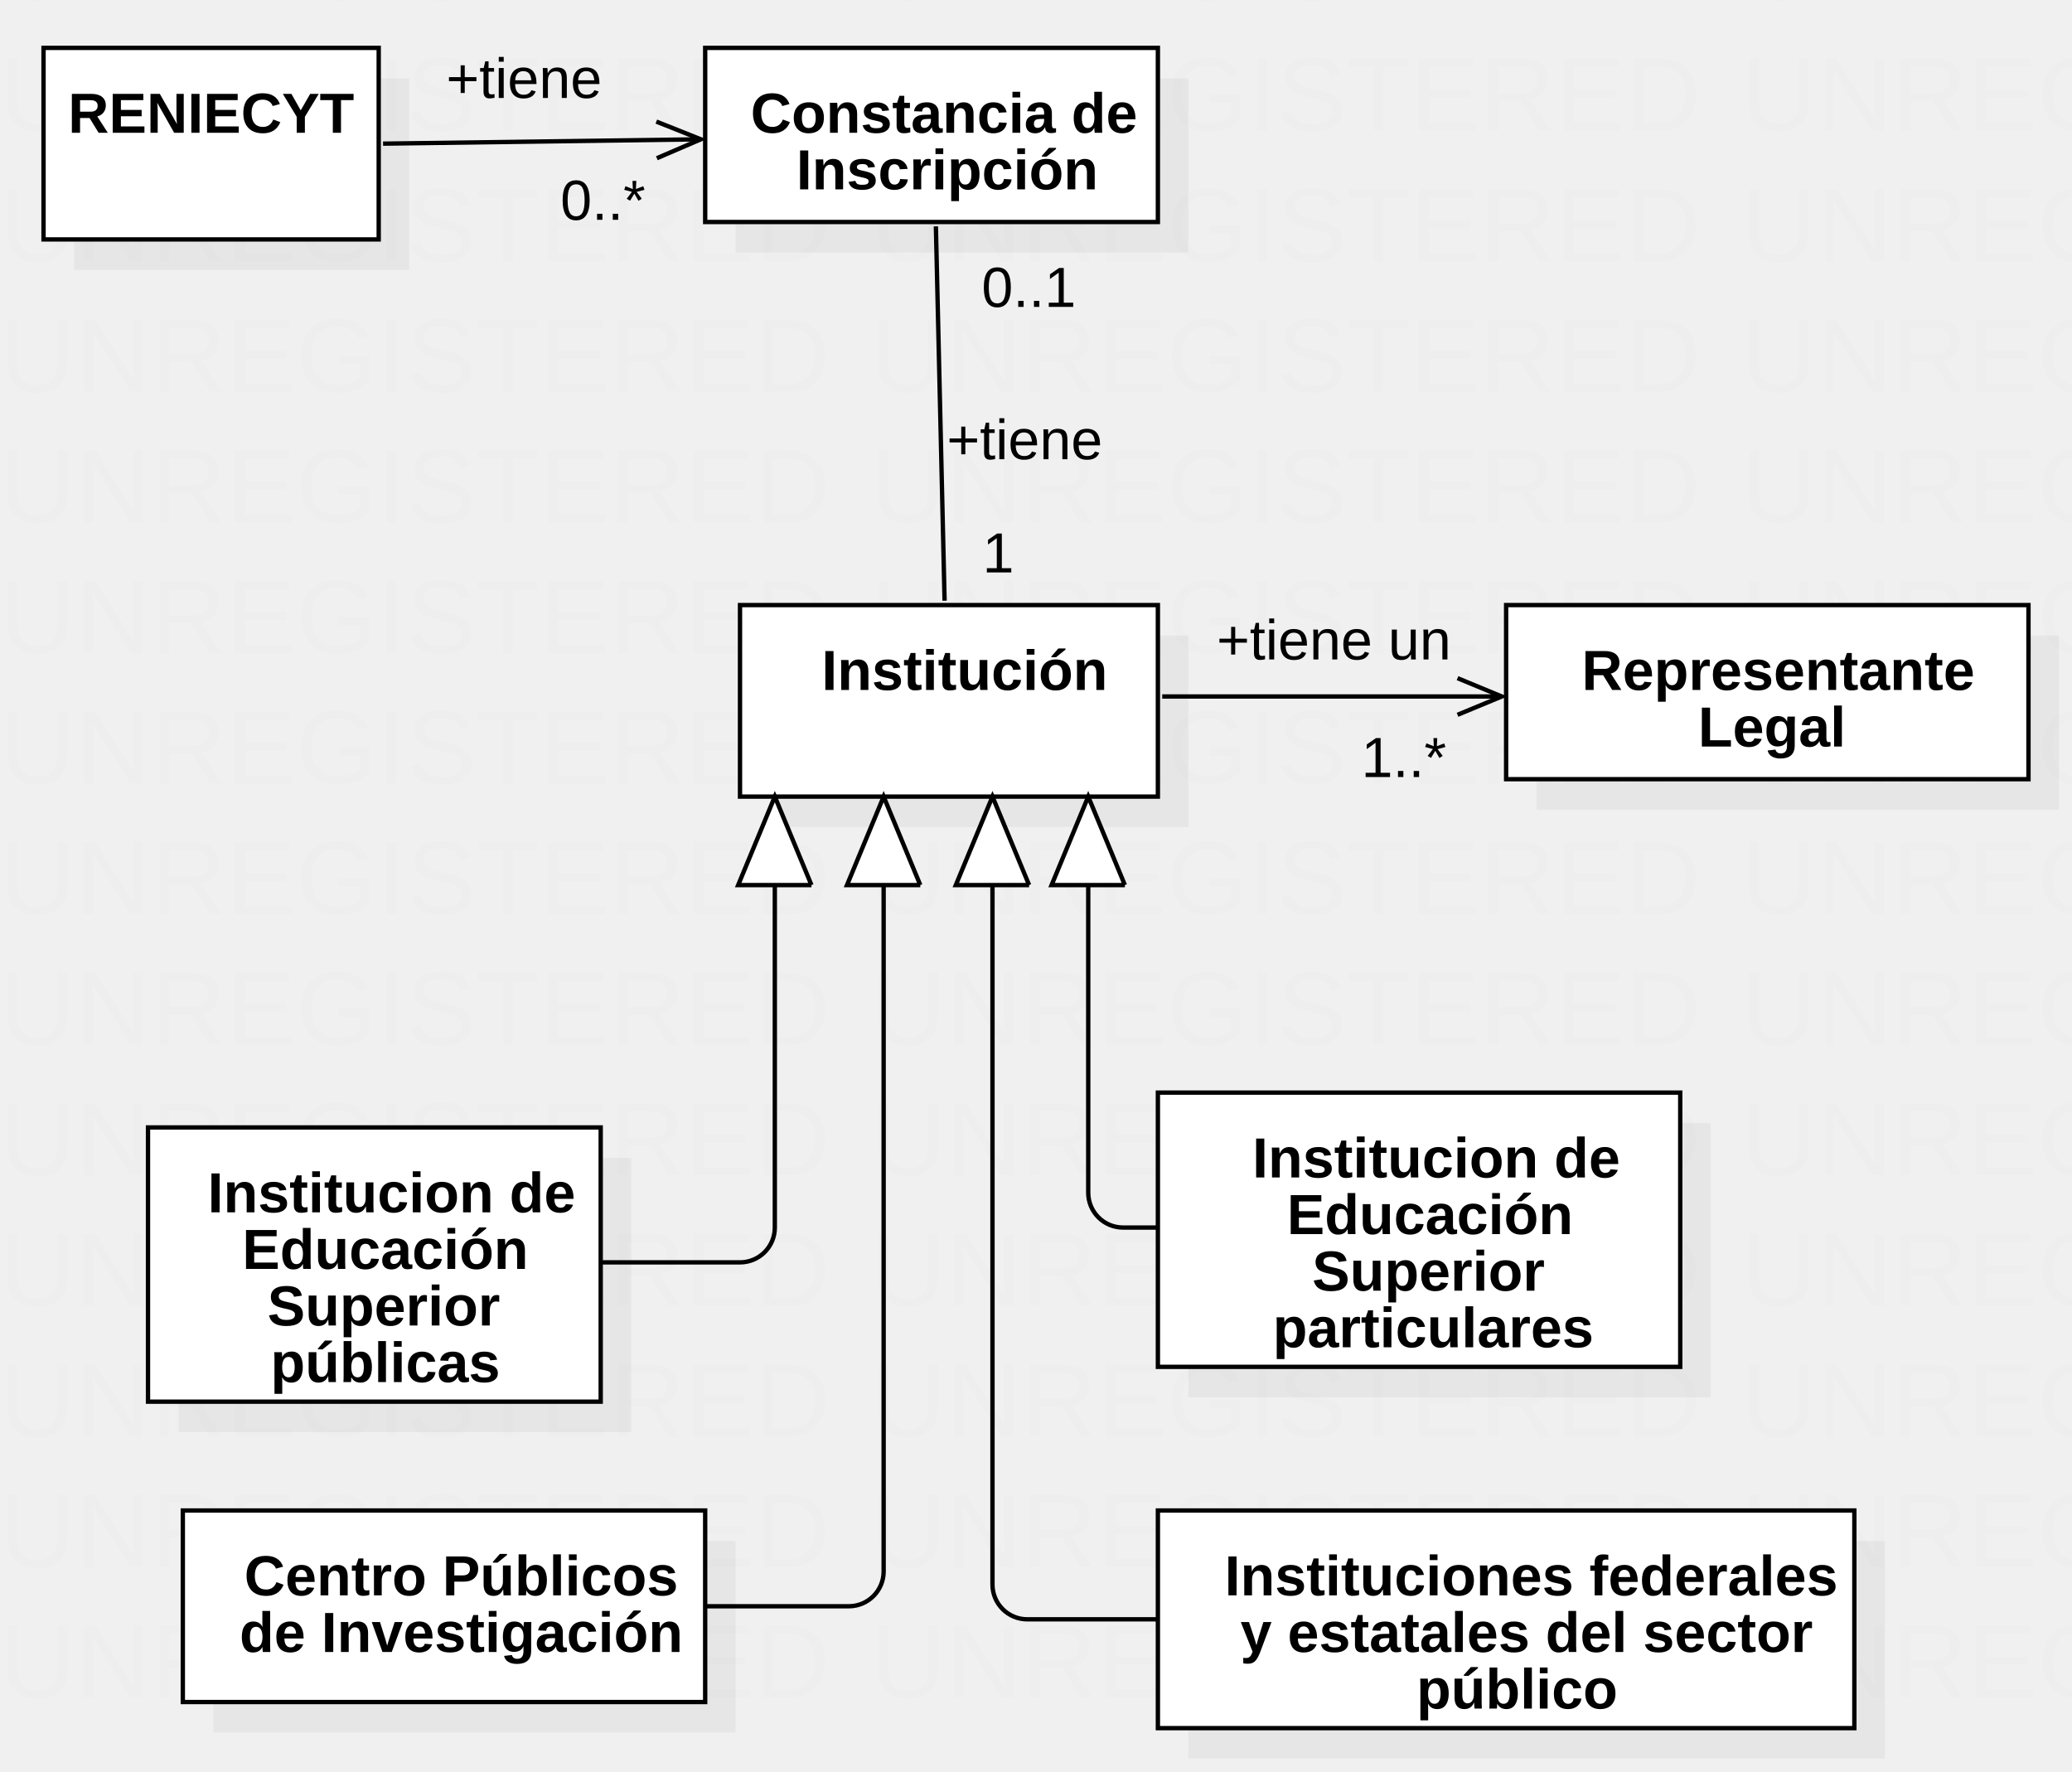
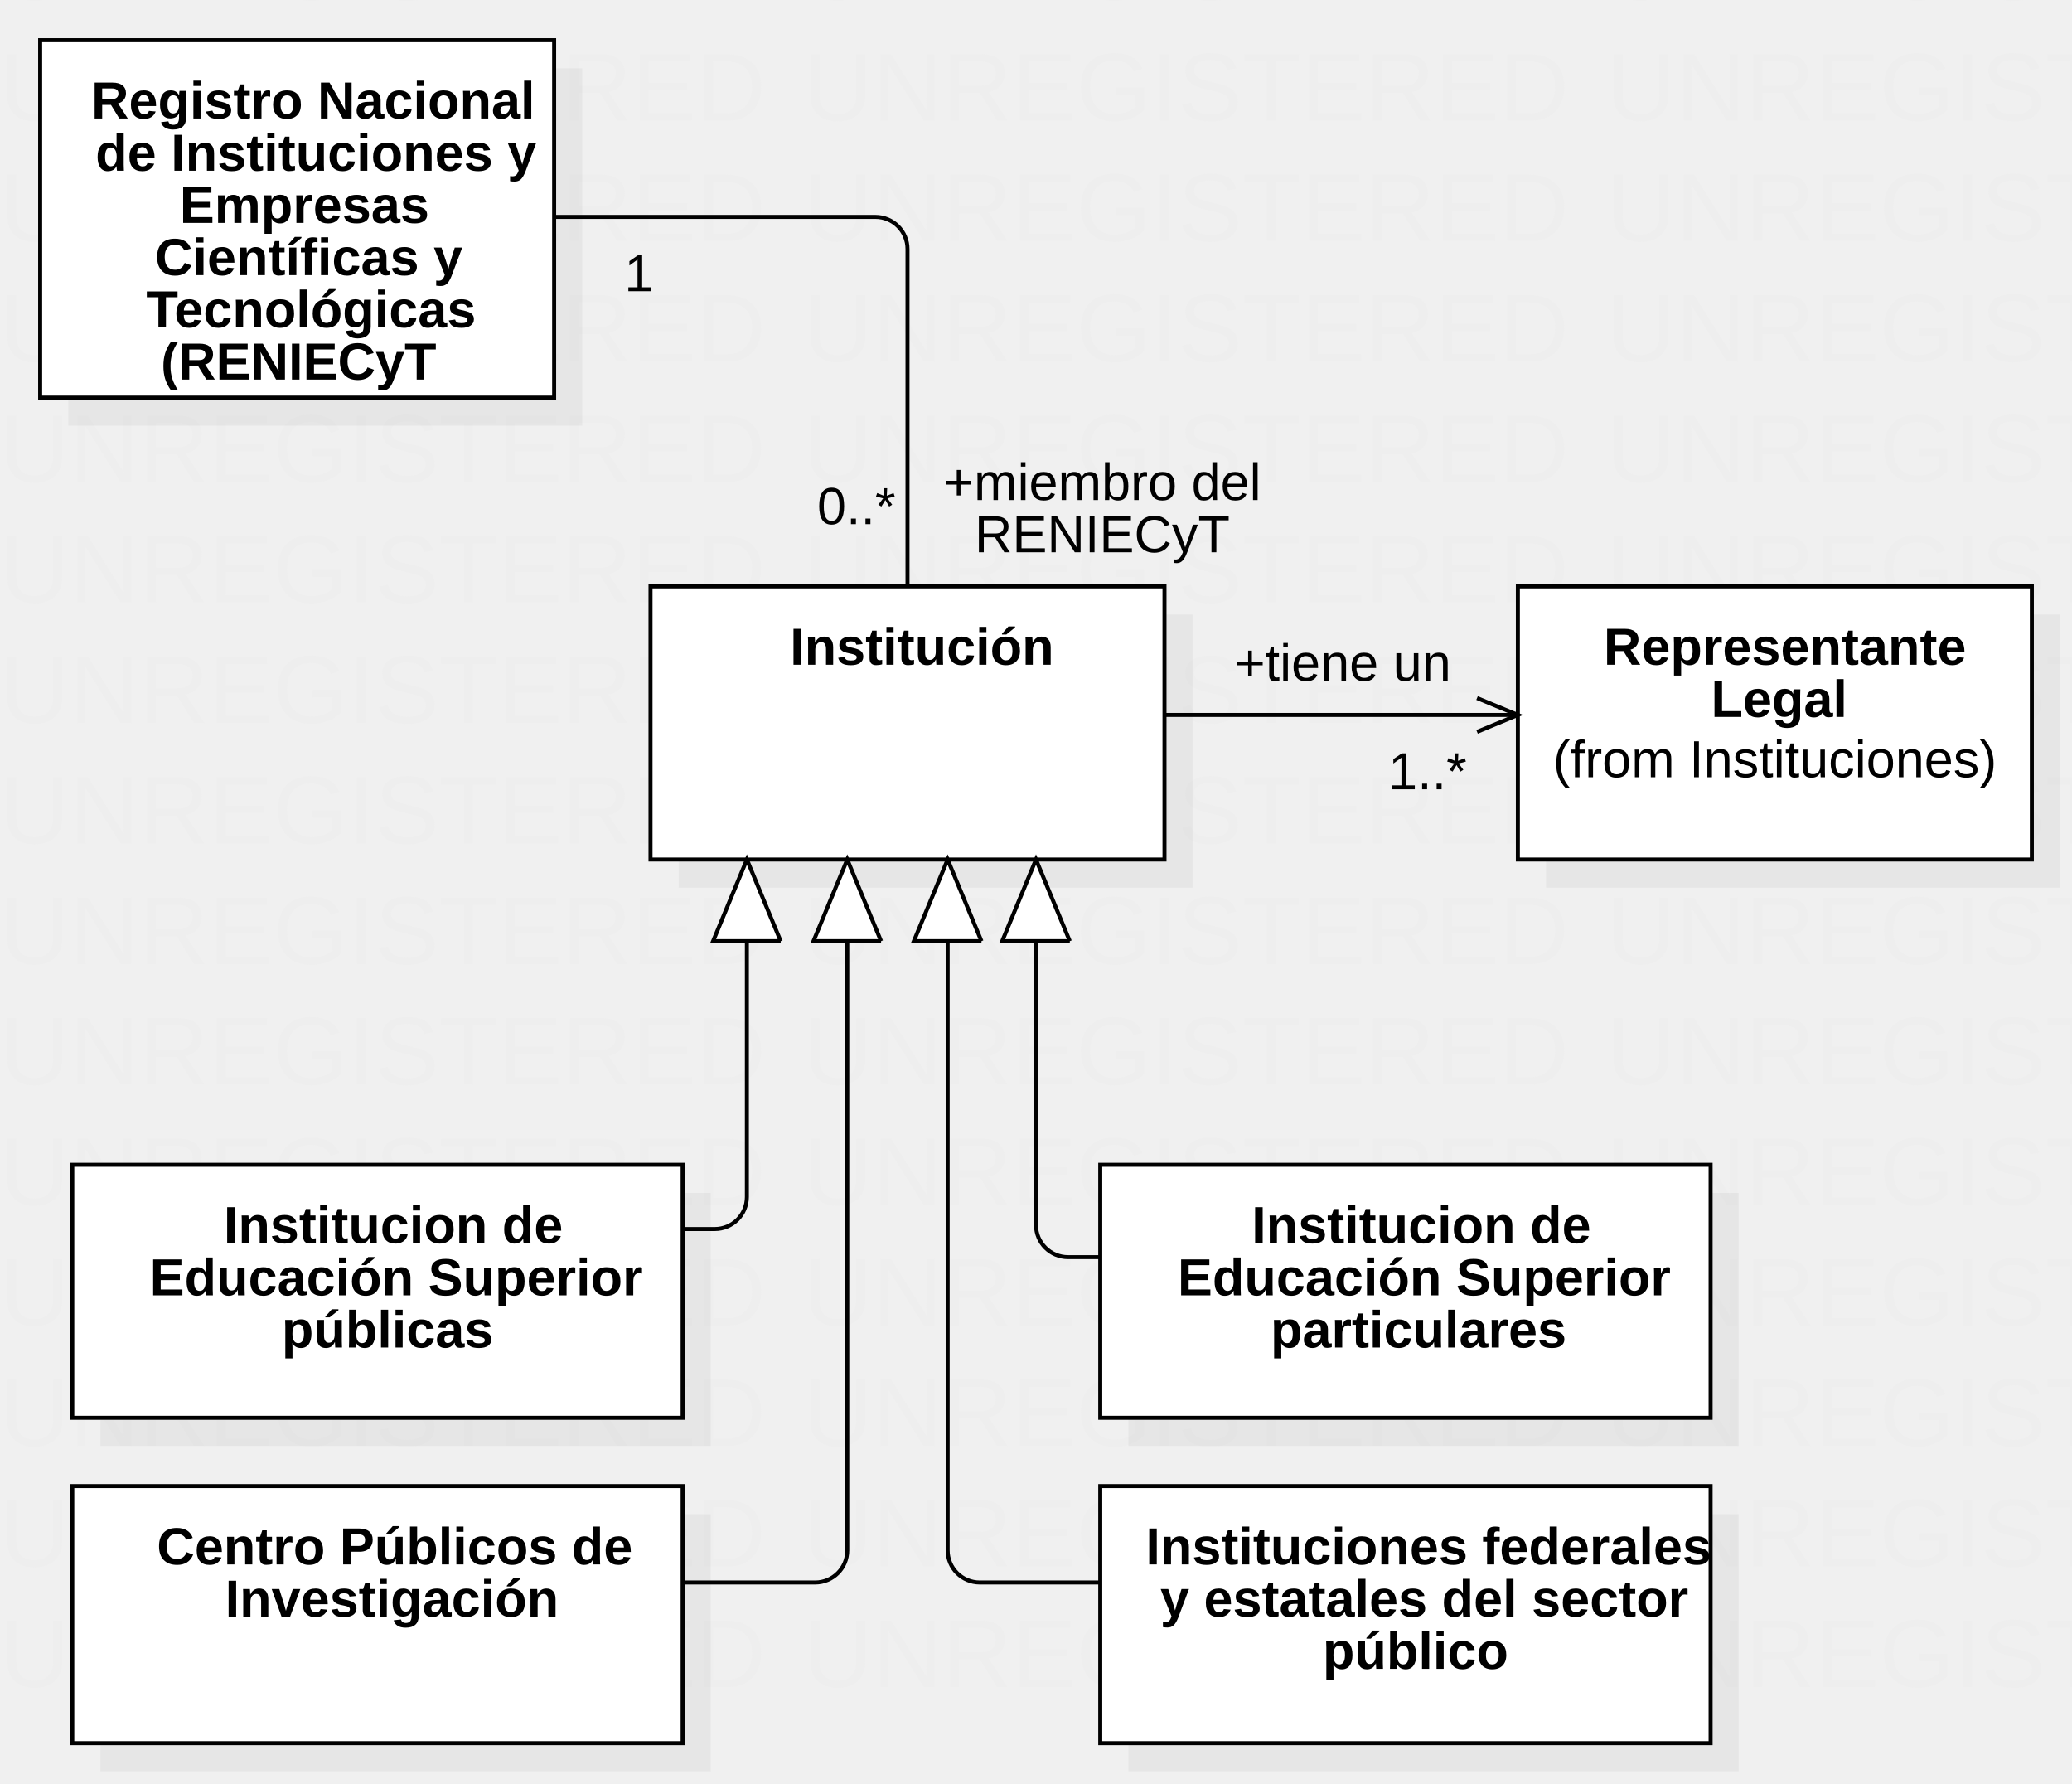
- <svg xmlns="http://www.w3.org/2000/svg" version="1.1" width="476" height="407">
+ <svg xmlns="http://www.w3.org/2000/svg" version="1.1" width="516" height="444">
  <defs />
  <g>
    <text fill="#eeeeee" stroke="none" font-family="Arial" font-size="24px" font-style="normal" font-weight="normal" text-decoration="none" x="0" y="0">UNREGISTERED</text>
    <text fill="#eeeeee" stroke="none" font-family="Arial" font-size="24px" font-style="normal" font-weight="normal" text-decoration="none" x="0" y="30">UNREGISTERED</text>
    <text fill="#eeeeee" stroke="none" font-family="Arial" font-size="24px" font-style="normal" font-weight="normal" text-decoration="none" x="0" y="60">UNREGISTERED</text>
    <text fill="#eeeeee" stroke="none" font-family="Arial" font-size="24px" font-style="normal" font-weight="normal" text-decoration="none" x="0" y="90">UNREGISTERED</text>
    <text fill="#eeeeee" stroke="none" font-family="Arial" font-size="24px" font-style="normal" font-weight="normal" text-decoration="none" x="0" y="120">UNREGISTERED</text>
    <text fill="#eeeeee" stroke="none" font-family="Arial" font-size="24px" font-style="normal" font-weight="normal" text-decoration="none" x="0" y="150">UNREGISTERED</text>
    <text fill="#eeeeee" stroke="none" font-family="Arial" font-size="24px" font-style="normal" font-weight="normal" text-decoration="none" x="0" y="180">UNREGISTERED</text>
    <text fill="#eeeeee" stroke="none" font-family="Arial" font-size="24px" font-style="normal" font-weight="normal" text-decoration="none" x="0" y="210">UNREGISTERED</text>
    <text fill="#eeeeee" stroke="none" font-family="Arial" font-size="24px" font-style="normal" font-weight="normal" text-decoration="none" x="0" y="240">UNREGISTERED</text>
    <text fill="#eeeeee" stroke="none" font-family="Arial" font-size="24px" font-style="normal" font-weight="normal" text-decoration="none" x="0" y="270">UNREGISTERED</text>
    <text fill="#eeeeee" stroke="none" font-family="Arial" font-size="24px" font-style="normal" font-weight="normal" text-decoration="none" x="0" y="300">UNREGISTERED</text>
    <text fill="#eeeeee" stroke="none" font-family="Arial" font-size="24px" font-style="normal" font-weight="normal" text-decoration="none" x="0" y="330">UNREGISTERED</text>
    <text fill="#eeeeee" stroke="none" font-family="Arial" font-size="24px" font-style="normal" font-weight="normal" text-decoration="none" x="0" y="360">UNREGISTERED</text>
    <text fill="#eeeeee" stroke="none" font-family="Arial" font-size="24px" font-style="normal" font-weight="normal" text-decoration="none" x="0" y="390">UNREGISTERED</text>
+     <text fill="#eeeeee" stroke="none" font-family="Arial" font-size="24px" font-style="normal" font-weight="normal" text-decoration="none" x="0" y="420">UNREGISTERED</text>
    <text fill="#eeeeee" stroke="none" font-family="Arial" font-size="24px" font-style="normal" font-weight="normal" text-decoration="none" x="200" y="0">UNREGISTERED</text>
    <text fill="#eeeeee" stroke="none" font-family="Arial" font-size="24px" font-style="normal" font-weight="normal" text-decoration="none" x="200" y="30">UNREGISTERED</text>
    <text fill="#eeeeee" stroke="none" font-family="Arial" font-size="24px" font-style="normal" font-weight="normal" text-decoration="none" x="200" y="60">UNREGISTERED</text>
    <text fill="#eeeeee" stroke="none" font-family="Arial" font-size="24px" font-style="normal" font-weight="normal" text-decoration="none" x="200" y="90">UNREGISTERED</text>
    <text fill="#eeeeee" stroke="none" font-family="Arial" font-size="24px" font-style="normal" font-weight="normal" text-decoration="none" x="200" y="120">UNREGISTERED</text>
    <text fill="#eeeeee" stroke="none" font-family="Arial" font-size="24px" font-style="normal" font-weight="normal" text-decoration="none" x="200" y="150">UNREGISTERED</text>
    <text fill="#eeeeee" stroke="none" font-family="Arial" font-size="24px" font-style="normal" font-weight="normal" text-decoration="none" x="200" y="180">UNREGISTERED</text>
    <text fill="#eeeeee" stroke="none" font-family="Arial" font-size="24px" font-style="normal" font-weight="normal" text-decoration="none" x="200" y="210">UNREGISTERED</text>
    <text fill="#eeeeee" stroke="none" font-family="Arial" font-size="24px" font-style="normal" font-weight="normal" text-decoration="none" x="200" y="240">UNREGISTERED</text>
    <text fill="#eeeeee" stroke="none" font-family="Arial" font-size="24px" font-style="normal" font-weight="normal" text-decoration="none" x="200" y="270">UNREGISTERED</text>
    <text fill="#eeeeee" stroke="none" font-family="Arial" font-size="24px" font-style="normal" font-weight="normal" text-decoration="none" x="200" y="300">UNREGISTERED</text>
    <text fill="#eeeeee" stroke="none" font-family="Arial" font-size="24px" font-style="normal" font-weight="normal" text-decoration="none" x="200" y="330">UNREGISTERED</text>
    <text fill="#eeeeee" stroke="none" font-family="Arial" font-size="24px" font-style="normal" font-weight="normal" text-decoration="none" x="200" y="360">UNREGISTERED</text>
    <text fill="#eeeeee" stroke="none" font-family="Arial" font-size="24px" font-style="normal" font-weight="normal" text-decoration="none" x="200" y="390">UNREGISTERED</text>
+     <text fill="#eeeeee" stroke="none" font-family="Arial" font-size="24px" font-style="normal" font-weight="normal" text-decoration="none" x="200" y="420">UNREGISTERED</text>
    <text fill="#eeeeee" stroke="none" font-family="Arial" font-size="24px" font-style="normal" font-weight="normal" text-decoration="none" x="400" y="0">UNREGISTERED</text>
    <text fill="#eeeeee" stroke="none" font-family="Arial" font-size="24px" font-style="normal" font-weight="normal" text-decoration="none" x="400" y="30">UNREGISTERED</text>
    <text fill="#eeeeee" stroke="none" font-family="Arial" font-size="24px" font-style="normal" font-weight="normal" text-decoration="none" x="400" y="60">UNREGISTERED</text>
    <text fill="#eeeeee" stroke="none" font-family="Arial" font-size="24px" font-style="normal" font-weight="normal" text-decoration="none" x="400" y="90">UNREGISTERED</text>
    <text fill="#eeeeee" stroke="none" font-family="Arial" font-size="24px" font-style="normal" font-weight="normal" text-decoration="none" x="400" y="120">UNREGISTERED</text>
    <text fill="#eeeeee" stroke="none" font-family="Arial" font-size="24px" font-style="normal" font-weight="normal" text-decoration="none" x="400" y="150">UNREGISTERED</text>
    <text fill="#eeeeee" stroke="none" font-family="Arial" font-size="24px" font-style="normal" font-weight="normal" text-decoration="none" x="400" y="180">UNREGISTERED</text>
    <text fill="#eeeeee" stroke="none" font-family="Arial" font-size="24px" font-style="normal" font-weight="normal" text-decoration="none" x="400" y="210">UNREGISTERED</text>
    <text fill="#eeeeee" stroke="none" font-family="Arial" font-size="24px" font-style="normal" font-weight="normal" text-decoration="none" x="400" y="240">UNREGISTERED</text>
    <text fill="#eeeeee" stroke="none" font-family="Arial" font-size="24px" font-style="normal" font-weight="normal" text-decoration="none" x="400" y="270">UNREGISTERED</text>
    <text fill="#eeeeee" stroke="none" font-family="Arial" font-size="24px" font-style="normal" font-weight="normal" text-decoration="none" x="400" y="300">UNREGISTERED</text>
    <text fill="#eeeeee" stroke="none" font-family="Arial" font-size="24px" font-style="normal" font-weight="normal" text-decoration="none" x="400" y="330">UNREGISTERED</text>
    <text fill="#eeeeee" stroke="none" font-family="Arial" font-size="24px" font-style="normal" font-weight="normal" text-decoration="none" x="400" y="360">UNREGISTERED</text>
    <text fill="#eeeeee" stroke="none" font-family="Arial" font-size="24px" font-style="normal" font-weight="normal" text-decoration="none" x="400" y="390">UNREGISTERED</text>
-     <g transform="translate(-214,-37) scale(1,1)">
-       <rect fill="#C0C0C0" stroke="none" x="391" y="183" width="96" height="44" opacity="0.2" />
-     </g>
-     <g transform="translate(-214,-37) scale(1,1)">
-       <rect fill="#ffffff" stroke="none" x="384" y="176" width="96" height="44" />
-     </g>
-     <g transform="translate(-214,-37) scale(1,1)">
-       <path fill="none" stroke="#000000" d="M 384 176 L 480 176 L 480 220 L 384 220 L 384 176 Z Z" stroke-miterlimit="10" />
-     </g>
-     <g transform="translate(-214,-37) scale(1,1)">
-       <g>
-         <path fill="none" stroke="none" />
-         <text fill="#000000" stroke="none" font-family="Arial" font-size="13px" font-style="normal" font-weight="bold" text-decoration="none" x="402.734" y="195.5">Institución</text>
-       </g>
-     </g>
-     <g transform="translate(-214,-37) scale(1,1)">
-       <rect fill="#C0C0C0" stroke="none" x="567" y="183" width="120" height="40" opacity="0.2" />
-     </g>
-     <g transform="translate(-214,-37) scale(1,1)">
-       <rect fill="#ffffff" stroke="none" x="560" y="176" width="120" height="40" />
-     </g>
-     <g transform="translate(-214,-37) scale(1,1)">
-       <path fill="none" stroke="#000000" d="M 560 176 L 680 176 L 680 216 L 560 216 L 560 176 Z Z" stroke-miterlimit="10" />
-     </g>
-     <g transform="translate(-214,-37) scale(1,1)">
-       <g>
-         <path fill="none" stroke="none" />
-         <text fill="#000000" stroke="none" font-family="Arial" font-size="13px" font-style="normal" font-weight="bold" text-decoration="none" x="577.36" y="195.5">Representante</text>
-         <text fill="#000000" stroke="none" font-family="Arial" font-size="13px" font-style="normal" font-weight="bold" text-decoration="none" x="604.096" y="208.5">Legal</text>
-       </g>
-     </g>
-     <g transform="translate(-214,-37) scale(1,1)">
-       <path fill="none" stroke="#000000" d="M 481 197 L 559 197" stroke-miterlimit="10" />
-     </g>
-     <g transform="translate(-214,-37) scale(1,1)">
-       <path fill="none" stroke="#000000" d="M 548.837 201.21 L 559 197 L 548.837 192.79" stroke-miterlimit="10" />
-     </g>
-     <g transform="translate(-214,-37) scale(1,1)">
-       <g>
-         <path fill="none" stroke="none" />
-         <text fill="#000000" stroke="none" font-family="Arial" font-size="13px" font-style="normal" font-weight="normal" text-decoration="none" x="493.5" y="188.5">+tiene un</text>
-       </g>
-     </g>
-     <g transform="translate(-214,-37) scale(1,1)">
-       <g>
-         <path fill="none" stroke="none" />
-         <text fill="#000000" stroke="none" font-family="Arial" font-size="13px" font-style="normal" font-weight="normal" text-decoration="none" x="526.744" y="215.5">1..*</text>
-       </g>
-     </g>
-     <g transform="translate(-214,-37) scale(1,1)">
-       <rect fill="#C0C0C0" stroke="none" x="231" y="55" width="77" height="44" opacity="0.2" />
-     </g>
-     <g transform="translate(-214,-37) scale(1,1)">
-       <rect fill="#ffffff" stroke="none" x="224" y="48" width="77" height="44" />
-     </g>
-     <g transform="translate(-214,-37) scale(1,1)">
-       <path fill="none" stroke="#000000" d="M 224 48 L 301 48 L 301 92 L 224 92 L 224 48 Z Z" stroke-miterlimit="10" />
-     </g>
-     <g transform="translate(-214,-37) scale(1,1)">
-       <g>
-         <path fill="none" stroke="none" />
-         <text fill="#000000" stroke="none" font-family="Arial" font-size="13px" font-style="normal" font-weight="bold" text-decoration="none" x="229.635" y="67.5">RENIECYT</text>
-       </g>
-     </g>
-     <g transform="translate(-214,-37) scale(1,1)">
-       <rect fill="#C0C0C0" stroke="none" x="255" y="303" width="104" height="63" opacity="0.2" />
-     </g>
-     <g transform="translate(-214,-37) scale(1,1)">
-       <rect fill="#ffffff" stroke="none" x="248" y="296" width="104" height="63" />
-     </g>
-     <g transform="translate(-214,-37) scale(1,1)">
-       <path fill="none" stroke="#000000" d="M 248 296 L 352 296 L 352 359 L 248 359 L 248 296 Z Z" stroke-miterlimit="10" />
-     </g>
-     <g transform="translate(-214,-37) scale(1,1)">
-       <g>
-         <path fill="none" stroke="none" />
-         <text fill="#000000" stroke="none" font-family="Arial" font-size="13px" font-style="normal" font-weight="bold" text-decoration="none" x="261.698" y="315.5">Institucion de</text>
-         <text fill="#000000" stroke="none" font-family="Arial" font-size="13px" font-style="normal" font-weight="bold" text-decoration="none" x="269.646" y="328.5">Educación</text>
-         <text fill="#000000" stroke="none" font-family="Arial" font-size="13px" font-style="normal" font-weight="bold" text-decoration="none" x="275.431" y="341.5">Superior</text>
-         <text fill="#000000" stroke="none" font-family="Arial" font-size="13px" font-style="normal" font-weight="bold" text-decoration="none" x="276.152" y="354.5">públicas</text>
-       </g>
-     </g>
-     <g transform="translate(-214,-37) scale(1,1)">
-       <rect fill="#C0C0C0" stroke="none" x="487" y="295" width="120" height="63" opacity="0.2" />
-     </g>
-     <g transform="translate(-214,-37) scale(1,1)">
-       <rect fill="#ffffff" stroke="none" x="480" y="288" width="120" height="63" />
-     </g>
-     <g transform="translate(-214,-37) scale(1,1)">
-       <path fill="none" stroke="#000000" d="M 480 288 L 600 288 L 600 351 L 480 351 L 480 288 Z Z" stroke-miterlimit="10" />
-     </g>
-     <g transform="translate(-214,-37) scale(1,1)">
-       <g>
-         <path fill="none" stroke="none" />
-         <text fill="#000000" stroke="none" font-family="Arial" font-size="13px" font-style="normal" font-weight="bold" text-decoration="none" x="501.698" y="307.5">Institucion de</text>
-         <text fill="#000000" stroke="none" font-family="Arial" font-size="13px" font-style="normal" font-weight="bold" text-decoration="none" x="509.646" y="320.5">Educación</text>
-         <text fill="#000000" stroke="none" font-family="Arial" font-size="13px" font-style="normal" font-weight="bold" text-decoration="none" x="515.431" y="333.5">Superior</text>
-         <text fill="#000000" stroke="none" font-family="Arial" font-size="13px" font-style="normal" font-weight="bold" text-decoration="none" x="506.402" y="346.5">particulares</text>
-       </g>
-     </g>
-     <g transform="translate(-214,-37) scale(1,1)">
-       <rect fill="#C0C0C0" stroke="none" x="263" y="391" width="120" height="44" opacity="0.2" />
-     </g>
-     <g transform="translate(-214,-37) scale(1,1)">
-       <rect fill="#ffffff" stroke="none" x="256" y="384" width="120" height="44" />
-     </g>
-     <g transform="translate(-214,-37) scale(1,1)">
-       <path fill="none" stroke="#000000" d="M 256 384 L 376 384 L 376 428 L 256 428 L 256 384 Z Z" stroke-miterlimit="10" />
-     </g>
-     <g transform="translate(-214,-37) scale(1,1)">
-       <g>
-         <path fill="none" stroke="none" />
-         <text fill="#000000" stroke="none" font-family="Arial" font-size="13px" font-style="normal" font-weight="bold" text-decoration="none" x="270.116" y="403.5">Centro Públicos</text>
-         <text fill="#000000" stroke="none" font-family="Arial" font-size="13px" font-style="normal" font-weight="bold" text-decoration="none" x="269.024" y="416.5">de Investigación</text>
-       </g>
-     </g>
-     <g transform="translate(-214,-37) scale(1,1)">
-       <rect fill="#C0C0C0" stroke="none" x="487" y="391" width="160" height="50" opacity="0.2" />
-     </g>
-     <g transform="translate(-214,-37) scale(1,1)">
-       <rect fill="#ffffff" stroke="none" x="480" y="384" width="160" height="50" />
-     </g>
-     <g transform="translate(-214,-37) scale(1,1)">
-       <path fill="none" stroke="#000000" d="M 480 384 L 640 384 L 640 434 L 480 434 L 480 384 Z Z" stroke-miterlimit="10" />
-     </g>
-     <g transform="translate(-214,-37) scale(1,1)">
-       <g>
-         <path fill="none" stroke="none" />
-         <text fill="#000000" stroke="none" font-family="Arial" font-size="13px" font-style="normal" font-weight="bold" text-decoration="none" x="495.324" y="403.5">Instituciones federales</text>
-         <text fill="#000000" stroke="none" font-family="Arial" font-size="13px" font-style="normal" font-weight="bold" text-decoration="none" x="498.942" y="416.5">y estatales del sector</text>
-         <text fill="#000000" stroke="none" font-family="Arial" font-size="13px" font-style="normal" font-weight="bold" text-decoration="none" x="539.402" y="429.5">público</text>
-       </g>
-     </g>
-     <g transform="translate(-214,-37) scale(1,1)">
-       <rect fill="#C0C0C0" stroke="none" x="383" y="55" width="104" height="40" opacity="0.2" />
-     </g>
-     <g transform="translate(-214,-37) scale(1,1)">
-       <rect fill="#ffffff" stroke="none" x="376" y="48" width="104" height="40" />
-     </g>
-     <g transform="translate(-214,-37) scale(1,1)">
-       <path fill="none" stroke="#000000" d="M 376 48 L 480 48 L 480 88 L 376 88 L 376 48 Z Z" stroke-miterlimit="10" />
-     </g>
-     <g transform="translate(-214,-37) scale(1,1)">
-       <g>
-         <path fill="none" stroke="none" />
-         <text fill="#000000" stroke="none" font-family="Arial" font-size="13px" font-style="normal" font-weight="bold" text-decoration="none" x="386.445" y="67.5">Constancia de</text>
-         <text fill="#000000" stroke="none" font-family="Arial" font-size="13px" font-style="normal" font-weight="bold" text-decoration="none" x="396.931" y="80.5">Inscripción</text>
-       </g>
-     </g>
-     <g transform="translate(-214,-37) scale(1,1)">
-       <path fill="none" stroke="#000000" d="M 431 175 L 429 89" stroke-miterlimit="10" />
-     </g>
-     <g transform="translate(-214,-37) scale(1,1)">
-       <g>
-         <path fill="none" stroke="none" />
-         <text fill="#000000" stroke="none" font-family="Arial" font-size="13px" font-style="normal" font-weight="normal" text-decoration="none" x="431.5" y="142.5">+tiene</text>
-       </g>
-     </g>
-     <g transform="translate(-214,-37) scale(1,1)">
-       <g>
-         <path fill="none" stroke="none" />
-         <text fill="#000000" stroke="none" font-family="Arial" font-size="13px" font-style="normal" font-weight="normal" text-decoration="none" x="439.727" y="168.5">1</text>
-       </g>
-     </g>
-     <g transform="translate(-214,-37) scale(1,1)">
-       <g>
-         <path fill="none" stroke="none" />
-         <text fill="#000000" stroke="none" font-family="Arial" font-size="13px" font-style="normal" font-weight="normal" text-decoration="none" x="439.5" y="107.5">0..1</text>
-       </g>
-     </g>
-     <g transform="translate(-214,-37) scale(1,1)">
-       <path fill="none" stroke="#000000" d="M 302 70 L 375 69" stroke-miterlimit="10" />
-     </g>
-     <g transform="translate(-214,-37) scale(1,1)">
-       <path fill="none" stroke="#000000" d="M 364.896 73.348 L 375 69 L 364.781 64.93" stroke-miterlimit="10" />
-     </g>
-     <g transform="translate(-214,-37) scale(1,1)">
-       <g>
-         <path fill="none" stroke="none" />
-         <text fill="#000000" stroke="none" font-family="Arial" font-size="13px" font-style="normal" font-weight="normal" text-decoration="none" x="316.5" y="59.5">+tiene</text>
-       </g>
-     </g>
-     <g transform="translate(-214,-37) scale(1,1)">
-       <g>
-         <path fill="none" stroke="none" />
-         <text fill="#000000" stroke="none" font-family="Arial" font-size="13px" font-style="normal" font-weight="normal" text-decoration="none" x="342.744" y="87.5">0..*</text>
-       </g>
-     </g>
-     <g transform="translate(-214,-37) scale(1,1)">
-       <path fill="none" stroke="#000000" d="M 352 327 L 384 327 M 384 327 A 8 8 0 0 0 392 319 L 392 220" stroke-miterlimit="10" />
-     </g>
-     <g transform="translate(-214,-37) scale(1,1)">
-       <path fill="#FFFFFF" stroke="none" d="M 400.419 240.325 L 392 220 L 383.581 240.325" />
-     </g>
-     <g transform="translate(-214,-37) scale(1,1)">
-       <path fill="none" stroke="#000000" d="M 400.419 240.325 L 392 220 L 383.581 240.325 L 400.419 240.325" stroke-miterlimit="10" />
-     </g>
-     <g transform="translate(-214,-37) scale(1,1)">
-       <path fill="none" stroke="#000000" d="M 480 319 L 472 319 M 472 319 A 8 8 0 0 1 464 311 L 464 220" stroke-miterlimit="10" />
-     </g>
-     <g transform="translate(-214,-37) scale(1,1)">
-       <path fill="#FFFFFF" stroke="none" d="M 472.419 240.325 L 464 220 L 455.581 240.325" />
-     </g>
-     <g transform="translate(-214,-37) scale(1,1)">
-       <path fill="none" stroke="#000000" d="M 472.419 240.325 L 464 220 L 455.581 240.325 L 472.419 240.325" stroke-miterlimit="10" />
-     </g>
-     <g transform="translate(-214,-37) scale(1,1)">
-       <path fill="none" stroke="#000000" d="M 376 406 L 409 406 M 409 406 A 8 8 0 0 0 417 398 L 417 220" stroke-miterlimit="10" />
-     </g>
-     <g transform="translate(-214,-37) scale(1,1)">
-       <path fill="#FFFFFF" stroke="none" d="M 425.419 240.325 L 417 220 L 408.581 240.325" />
-     </g>
-     <g transform="translate(-214,-37) scale(1,1)">
-       <path fill="none" stroke="#000000" d="M 425.419 240.325 L 417 220 L 408.581 240.325 L 425.419 240.325" stroke-miterlimit="10" />
-     </g>
-     <g transform="translate(-214,-37) scale(1,1)">
-       <path fill="none" stroke="#000000" d="M 480 409 L 450 409 M 450 409 A 8 8 0 0 1 442 401 L 442 220" stroke-miterlimit="10" />
-     </g>
-     <g transform="translate(-214,-37) scale(1,1)">
-       <path fill="#FFFFFF" stroke="none" d="M 450.419 240.325 L 442 220 L 433.581 240.325" />
-     </g>
-     <g transform="translate(-214,-37) scale(1,1)">
-       <path fill="none" stroke="#000000" d="M 450.419 240.325 L 442 220 L 433.581 240.325 L 450.419 240.325" stroke-miterlimit="10" />
+     <text fill="#eeeeee" stroke="none" font-family="Arial" font-size="24px" font-style="normal" font-weight="normal" text-decoration="none" x="400" y="420">UNREGISTERED</text>
+     <g transform="translate(-86,-14) scale(1,1)">
+       <rect fill="#C0C0C0" stroke="none" x="255" y="167" width="128" height="68" opacity="0.2" />
+     </g>
+     <g transform="translate(-86,-14) scale(1,1)">
+       <rect fill="#ffffff" stroke="none" x="248" y="160" width="128" height="68" />
+     </g>
+     <g transform="translate(-86,-14) scale(1,1)">
+       <path fill="none" stroke="#000000" d="M 248 160 L 376 160 L 376 228 L 248 228 L 248 160 Z Z" stroke-miterlimit="10" />
+     </g>
+     <g transform="translate(-86,-14) scale(1,1)">
+       <g>
+         <path fill="none" stroke="none" />
+         <text fill="#000000" stroke="none" font-family="Arial" font-size="13px" font-style="normal" font-weight="bold" text-decoration="none" x="282.734" y="179.5">Institución</text>
+       </g>
+     </g>
+     <g transform="translate(-86,-14) scale(1,1)">
+       <rect fill="#C0C0C0" stroke="none" x="471" y="167" width="128" height="68" opacity="0.2" />
+     </g>
+     <g transform="translate(-86,-14) scale(1,1)">
+       <rect fill="#ffffff" stroke="none" x="464" y="160" width="128" height="68" />
+     </g>
+     <g transform="translate(-86,-14) scale(1,1)">
+       <path fill="none" stroke="#000000" d="M 464 160 L 592 160 L 592 228 L 464 228 L 464 160 Z Z" stroke-miterlimit="10" />
+     </g>
+     <g transform="translate(-86,-14) scale(1,1)">
+       <g>
+         <path fill="none" stroke="none" />
+         <text fill="#000000" stroke="none" font-family="Arial" font-size="13px" font-style="normal" font-weight="bold" text-decoration="none" x="485.36" y="179.5">Representante</text>
+         <text fill="#000000" stroke="none" font-family="Arial" font-size="13px" font-style="normal" font-weight="bold" text-decoration="none" x="512.096" y="192.5">Legal</text>
+       </g>
+     </g>
+     <g transform="translate(-86,-14) scale(1,1)">
+       <g>
+         <path fill="none" stroke="none" />
+         <text fill="#000000" stroke="none" font-family="Arial" font-size="13px" font-style="normal" font-weight="normal" text-decoration="none" x="472.734" y="207.5">(from Instituciones)</text>
+       </g>
+     </g>
+     <g transform="translate(-86,-14) scale(1,1)">
+       <path fill="none" stroke="#000000" d="M 376 192 L 464 192" stroke-miterlimit="10" />
+     </g>
+     <g transform="translate(-86,-14) scale(1,1)">
+       <path fill="none" stroke="#000000" d="M 453.837 196.21 L 464 192 L 453.837 187.79" stroke-miterlimit="10" />
+     </g>
+     <g transform="translate(-86,-14) scale(1,1)">
+       <g>
+         <path fill="none" stroke="none" />
+         <text fill="#000000" stroke="none" font-family="Arial" font-size="13px" font-style="normal" font-weight="normal" text-decoration="none" x="393.5" y="183.5">+tiene un</text>
+       </g>
+     </g>
+     <g transform="translate(-86,-14) scale(1,1)">
+       <g>
+         <path fill="none" stroke="none" />
+         <text fill="#000000" stroke="none" font-family="Arial" font-size="13px" font-style="normal" font-weight="normal" text-decoration="none" x="431.744" y="210.5">1..*</text>
+       </g>
+     </g>
+     <g transform="translate(-86,-14) scale(1,1)">
+       <rect fill="#C0C0C0" stroke="none" x="103" y="31" width="128" height="89" opacity="0.2" />
+     </g>
+     <g transform="translate(-86,-14) scale(1,1)">
+       <rect fill="#ffffff" stroke="none" x="96" y="24" width="128" height="89" />
+     </g>
+     <g transform="translate(-86,-14) scale(1,1)">
+       <path fill="none" stroke="#000000" d="M 96 24 L 224 24 L 224 113 L 96 113 L 96 24 Z Z" stroke-miterlimit="10" />
+     </g>
+     <g transform="translate(-86,-14) scale(1,1)">
+       <g>
+         <path fill="none" stroke="none" />
+         <text fill="#000000" stroke="none" font-family="Arial" font-size="13px" font-style="normal" font-weight="bold" text-decoration="none" x="108.698" y="43.5">Registro Nacional</text>
+         <text fill="#000000" stroke="none" font-family="Arial" font-size="13px" font-style="normal" font-weight="bold" text-decoration="none" x="109.777" y="56.5">de Instituciones y</text>
+         <text fill="#000000" stroke="none" font-family="Arial" font-size="13px" font-style="normal" font-weight="bold" text-decoration="none" x="130.74" y="69.5">Empresas</text>
+         <text fill="#000000" stroke="none" font-family="Arial" font-size="13px" font-style="normal" font-weight="bold" text-decoration="none" x="124.599" y="82.5">Científicas y</text>
+         <text fill="#000000" stroke="none" font-family="Arial" font-size="13px" font-style="normal" font-weight="bold" text-decoration="none" x="122.422" y="95.5">Tecnológicas</text>
+         <text fill="#000000" stroke="none" font-family="Arial" font-size="13px" font-style="normal" font-weight="bold" text-decoration="none" x="126.056" y="108.5">(RENIECyT</text>
+       </g>
+     </g>
+     <g transform="translate(-86,-14) scale(1,1)">
+       <rect fill="#C0C0C0" stroke="none" x="111" y="311" width="152" height="63" opacity="0.2" />
+     </g>
+     <g transform="translate(-86,-14) scale(1,1)">
+       <rect fill="#ffffff" stroke="none" x="104" y="304" width="152" height="63" />
+     </g>
+     <g transform="translate(-86,-14) scale(1,1)">
+       <path fill="none" stroke="#000000" d="M 104 304 L 256 304 L 256 367 L 104 367 L 104 304 Z Z" stroke-miterlimit="10" />
+     </g>
+     <g transform="translate(-86,-14) scale(1,1)">
+       <g>
+         <path fill="none" stroke="none" />
+         <text fill="#000000" stroke="none" font-family="Arial" font-size="13px" font-style="normal" font-weight="bold" text-decoration="none" x="141.698" y="323.5">Institucion de</text>
+         <text fill="#000000" stroke="none" font-family="Arial" font-size="13px" font-style="normal" font-weight="bold" text-decoration="none" x="123.271" y="336.5">Educación Superior</text>
+         <text fill="#000000" stroke="none" font-family="Arial" font-size="13px" font-style="normal" font-weight="bold" text-decoration="none" x="156.152" y="349.5">públicas</text>
+       </g>
+     </g>
+     <g transform="translate(-86,-14) scale(1,1)">
+       <rect fill="#C0C0C0" stroke="none" x="367" y="311" width="152" height="63" opacity="0.2" />
+     </g>
+     <g transform="translate(-86,-14) scale(1,1)">
+       <rect fill="#ffffff" stroke="none" x="360" y="304" width="152" height="63" />
+     </g>
+     <g transform="translate(-86,-14) scale(1,1)">
+       <path fill="none" stroke="#000000" d="M 360 304 L 512 304 L 512 367 L 360 367 L 360 304 Z Z" stroke-miterlimit="10" />
+     </g>
+     <g transform="translate(-86,-14) scale(1,1)">
+       <g>
+         <path fill="none" stroke="none" />
+         <text fill="#000000" stroke="none" font-family="Arial" font-size="13px" font-style="normal" font-weight="bold" text-decoration="none" x="397.698" y="323.5">Institucion de</text>
+         <text fill="#000000" stroke="none" font-family="Arial" font-size="13px" font-style="normal" font-weight="bold" text-decoration="none" x="379.271" y="336.5">Educación Superior</text>
+         <text fill="#000000" stroke="none" font-family="Arial" font-size="13px" font-style="normal" font-weight="bold" text-decoration="none" x="402.402" y="349.5">particulares</text>
+       </g>
+     </g>
+     <g transform="translate(-86,-14) scale(1,1)">
+       <rect fill="#C0C0C0" stroke="none" x="111" y="391" width="152" height="64" opacity="0.2" />
+     </g>
+     <g transform="translate(-86,-14) scale(1,1)">
+       <rect fill="#ffffff" stroke="none" x="104" y="384" width="152" height="64" />
+     </g>
+     <g transform="translate(-86,-14) scale(1,1)">
+       <path fill="none" stroke="#000000" d="M 104 384 L 256 384 L 256 448 L 104 448 L 104 384 Z Z" stroke-miterlimit="10" />
+     </g>
+     <g transform="translate(-86,-14) scale(1,1)">
+       <g>
+         <path fill="none" stroke="none" />
+         <text fill="#000000" stroke="none" font-family="Arial" font-size="13px" font-style="normal" font-weight="bold" text-decoration="none" x="125.08" y="403.5">Centro Públicos de</text>
+         <text fill="#000000" stroke="none" font-family="Arial" font-size="13px" font-style="normal" font-weight="bold" text-decoration="none" x="142.06" y="416.5">Investigación</text>
+       </g>
+     </g>
+     <g transform="translate(-86,-14) scale(1,1)">
+       <rect fill="#C0C0C0" stroke="none" x="367" y="391" width="152" height="64" opacity="0.2" />
+     </g>
+     <g transform="translate(-86,-14) scale(1,1)">
+       <rect fill="#ffffff" stroke="none" x="360" y="384" width="152" height="64" />
+     </g>
+     <g transform="translate(-86,-14) scale(1,1)">
+       <path fill="none" stroke="#000000" d="M 360 384 L 512 384 L 512 448 L 360 448 L 360 384 Z Z" stroke-miterlimit="10" />
+     </g>
+     <g transform="translate(-86,-14) scale(1,1)">
+       <g>
+         <path fill="none" stroke="none" />
+         <text fill="#000000" stroke="none" font-family="Arial" font-size="13px" font-style="normal" font-weight="bold" text-decoration="none" x="371.324" y="403.5">Instituciones federales</text>
+         <text fill="#000000" stroke="none" font-family="Arial" font-size="13px" font-style="normal" font-weight="bold" text-decoration="none" x="374.942" y="416.5">y estatales del sector</text>
+         <text fill="#000000" stroke="none" font-family="Arial" font-size="13px" font-style="normal" font-weight="bold" text-decoration="none" x="415.402" y="429.5">público</text>
+       </g>
+     </g>
+     <g transform="translate(-86,-14) scale(1,1)">
+       <path fill="none" stroke="#000000" d="M 256 320 L 264 320 M 264 320 A 8 8 0 0 0 272 312 L 272 228" stroke-miterlimit="10" />
+     </g>
+     <g transform="translate(-86,-14) scale(1,1)">
+       <path fill="#FFFFFF" stroke="none" d="M 280.419 248.325 L 272 228 L 263.581 248.325" />
+     </g>
+     <g transform="translate(-86,-14) scale(1,1)">
+       <path fill="none" stroke="#000000" d="M 280.419 248.325 L 272 228 L 263.581 248.325 L 280.419 248.325" stroke-miterlimit="10" />
+     </g>
+     <g transform="translate(-86,-14) scale(1,1)">
+       <path fill="none" stroke="#000000" d="M 360 327 L 352 327 M 352 327 A 8 8 0 0 1 344 319 L 344 228" stroke-miterlimit="10" />
+     </g>
+     <g transform="translate(-86,-14) scale(1,1)">
+       <path fill="#FFFFFF" stroke="none" d="M 352.419 248.325 L 344 228 L 335.581 248.325" />
+     </g>
+     <g transform="translate(-86,-14) scale(1,1)">
+       <path fill="none" stroke="#000000" d="M 352.419 248.325 L 344 228 L 335.581 248.325 L 352.419 248.325" stroke-miterlimit="10" />
+     </g>
+     <g transform="translate(-86,-14) scale(1,1)">
+       <path fill="none" stroke="#000000" d="M 256 408 L 289 408 M 289 408 A 8 8 0 0 0 297 400 L 297 228" stroke-miterlimit="10" />
+     </g>
+     <g transform="translate(-86,-14) scale(1,1)">
+       <path fill="#FFFFFF" stroke="none" d="M 305.419 248.325 L 297 228 L 288.581 248.325" />
+     </g>
+     <g transform="translate(-86,-14) scale(1,1)">
+       <path fill="none" stroke="#000000" d="M 305.419 248.325 L 297 228 L 288.581 248.325 L 305.419 248.325" stroke-miterlimit="10" />
+     </g>
+     <g transform="translate(-86,-14) scale(1,1)">
+       <path fill="none" stroke="#000000" d="M 360 408 L 330 408 M 330 408 A 8 8 0 0 1 322 400 L 322 228" stroke-miterlimit="10" />
+     </g>
+     <g transform="translate(-86,-14) scale(1,1)">
+       <path fill="#FFFFFF" stroke="none" d="M 330.419 248.325 L 322 228 L 313.581 248.325" />
+     </g>
+     <g transform="translate(-86,-14) scale(1,1)">
+       <path fill="none" stroke="#000000" d="M 330.419 248.325 L 322 228 L 313.581 248.325 L 330.419 248.325" stroke-miterlimit="10" />
+     </g>
+     <g transform="translate(-86,-14) scale(1,1)">
+       <path fill="none" stroke="#000000" d="M 224 68 L 304 68 M 304 68 A 8 8 0 0 1 312 76 L 312 160" stroke-miterlimit="10" />
+     </g>
+     <g transform="translate(-86,-14) scale(1,1)">
+       <g>
+         <path fill="none" stroke="none" />
+         <text fill="#000000" stroke="none" font-family="Arial" font-size="13px" font-style="normal" font-weight="normal" text-decoration="none" x="241.5" y="86.5">1</text>
+       </g>
+     </g>
+     <g transform="translate(-86,-14) scale(1,1)">
+       <g>
+         <path fill="none" stroke="none" />
+         <text fill="#000000" stroke="none" font-family="Arial" font-size="13px" font-style="normal" font-weight="normal" text-decoration="none" x="320.941" y="138.5">+miembro del</text>
+         <text fill="#000000" stroke="none" font-family="Arial" font-size="13px" font-style="normal" font-weight="normal" text-decoration="none" x="328.72" y="151.5">RENIECyT</text>
+       </g>
+     </g>
+     <g transform="translate(-86,-14) scale(1,1)">
+       <g>
+         <path fill="none" stroke="none" />
+         <text fill="#000000" stroke="none" font-family="Arial" font-size="13px" font-style="normal" font-weight="normal" text-decoration="none" x="289.5" y="144.5">0..*</text>
+       </g>
    </g>
  </g>
</svg>
